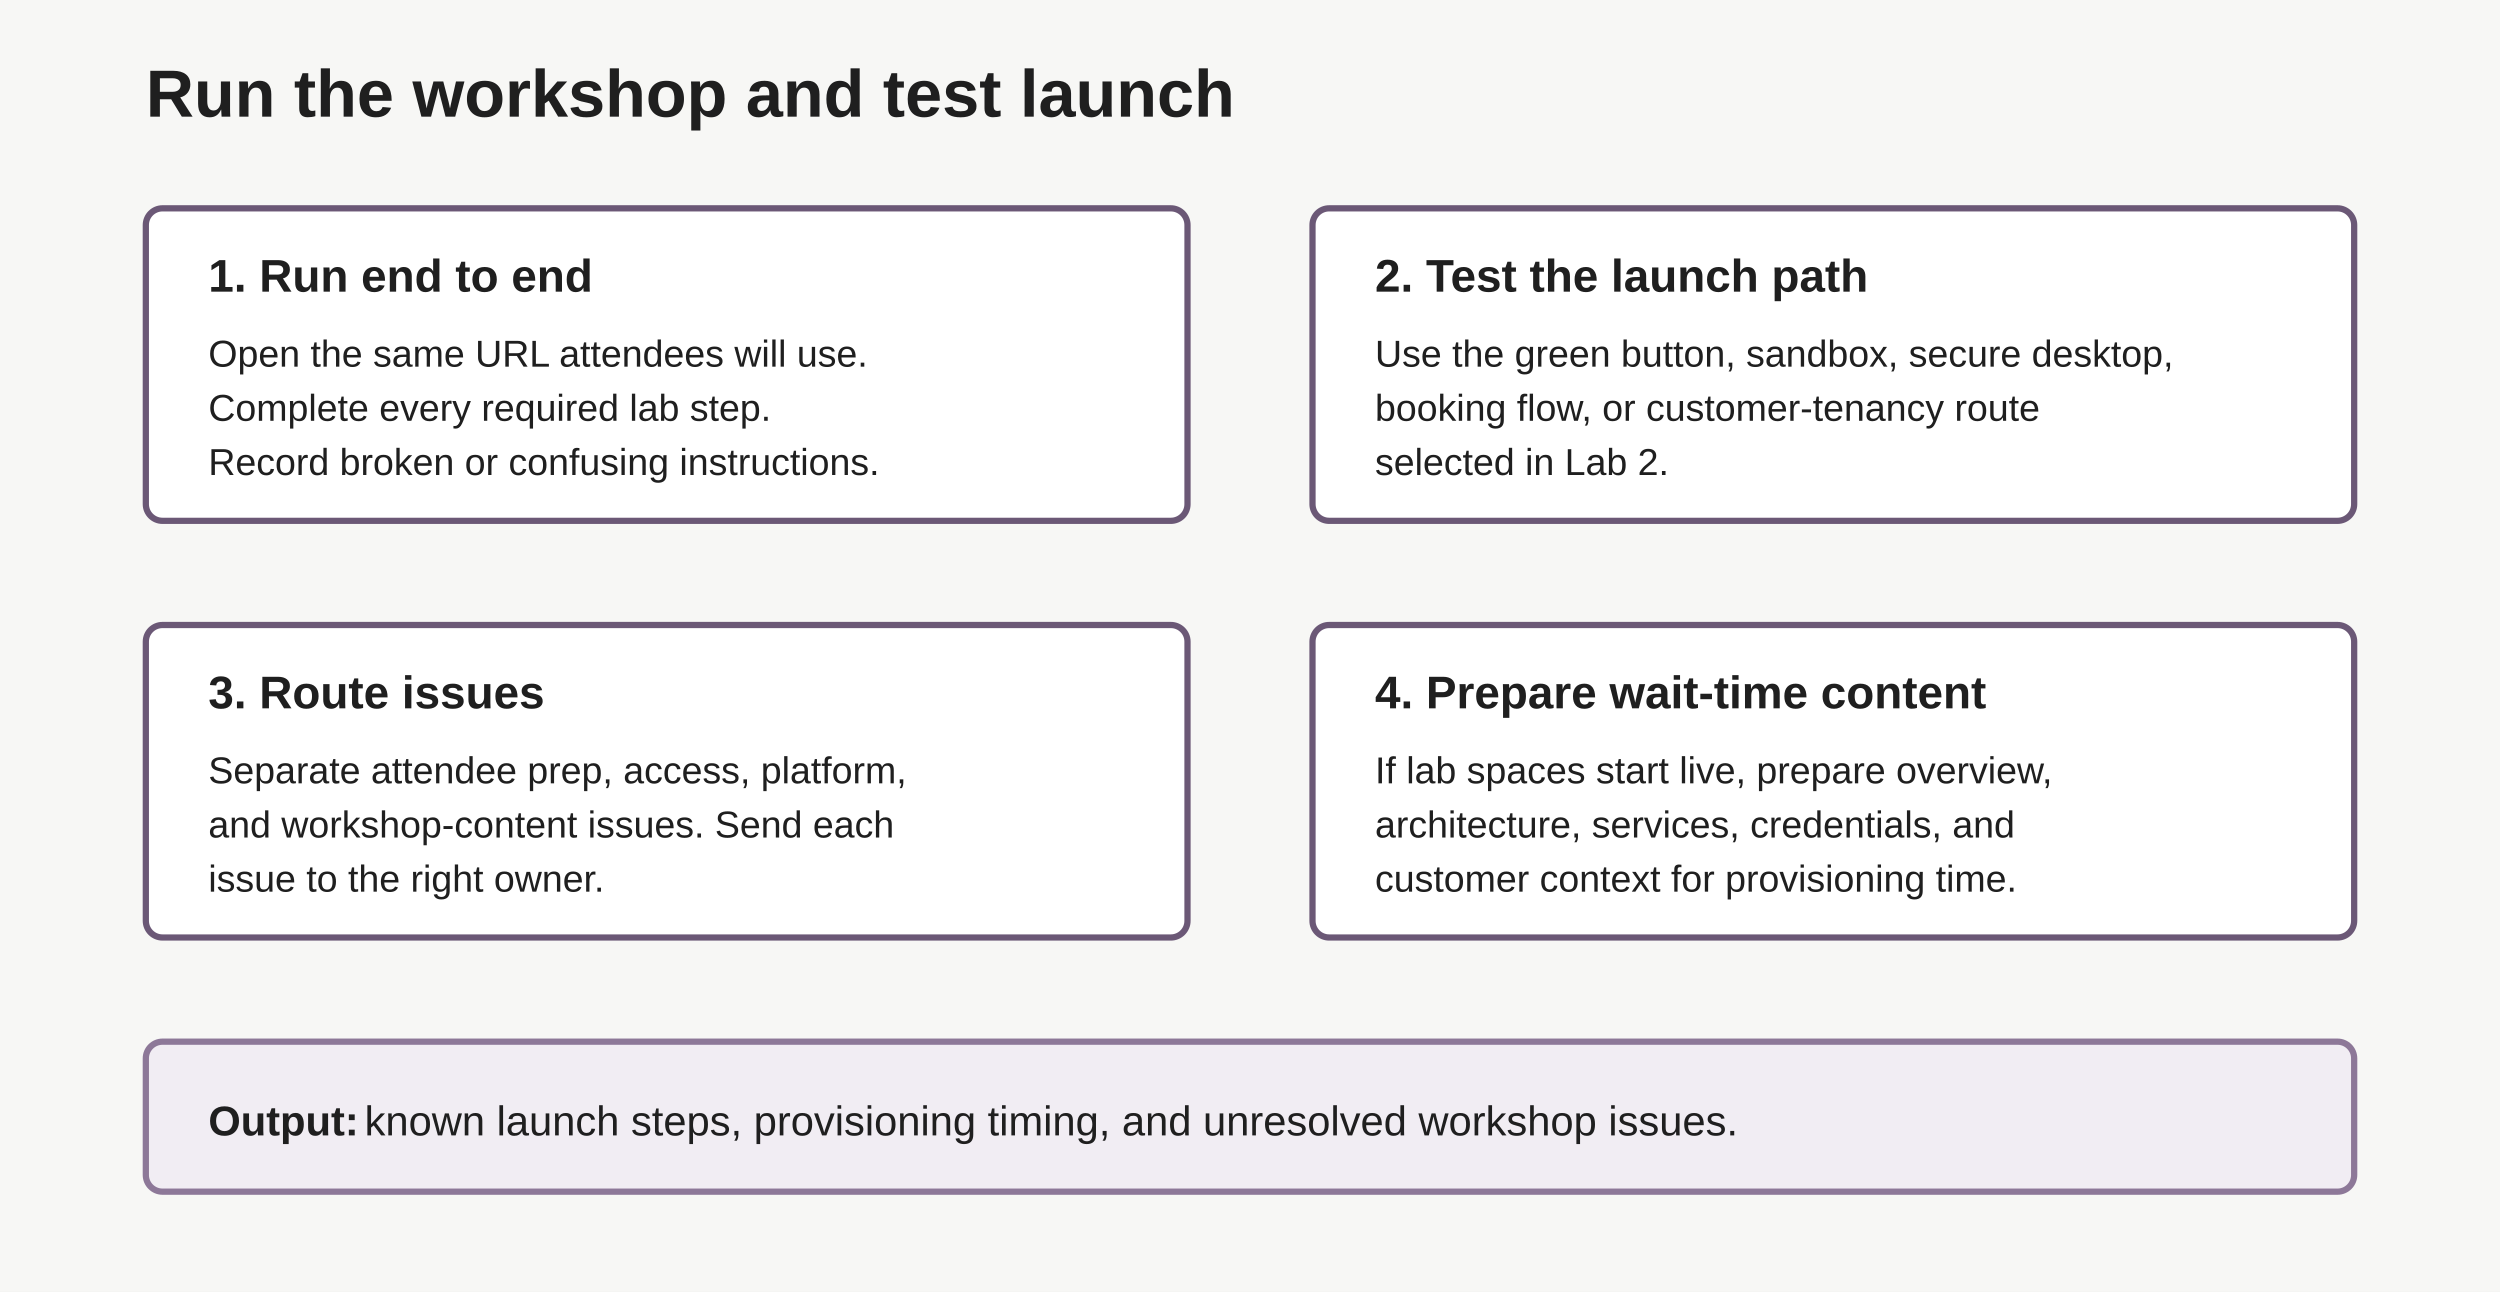
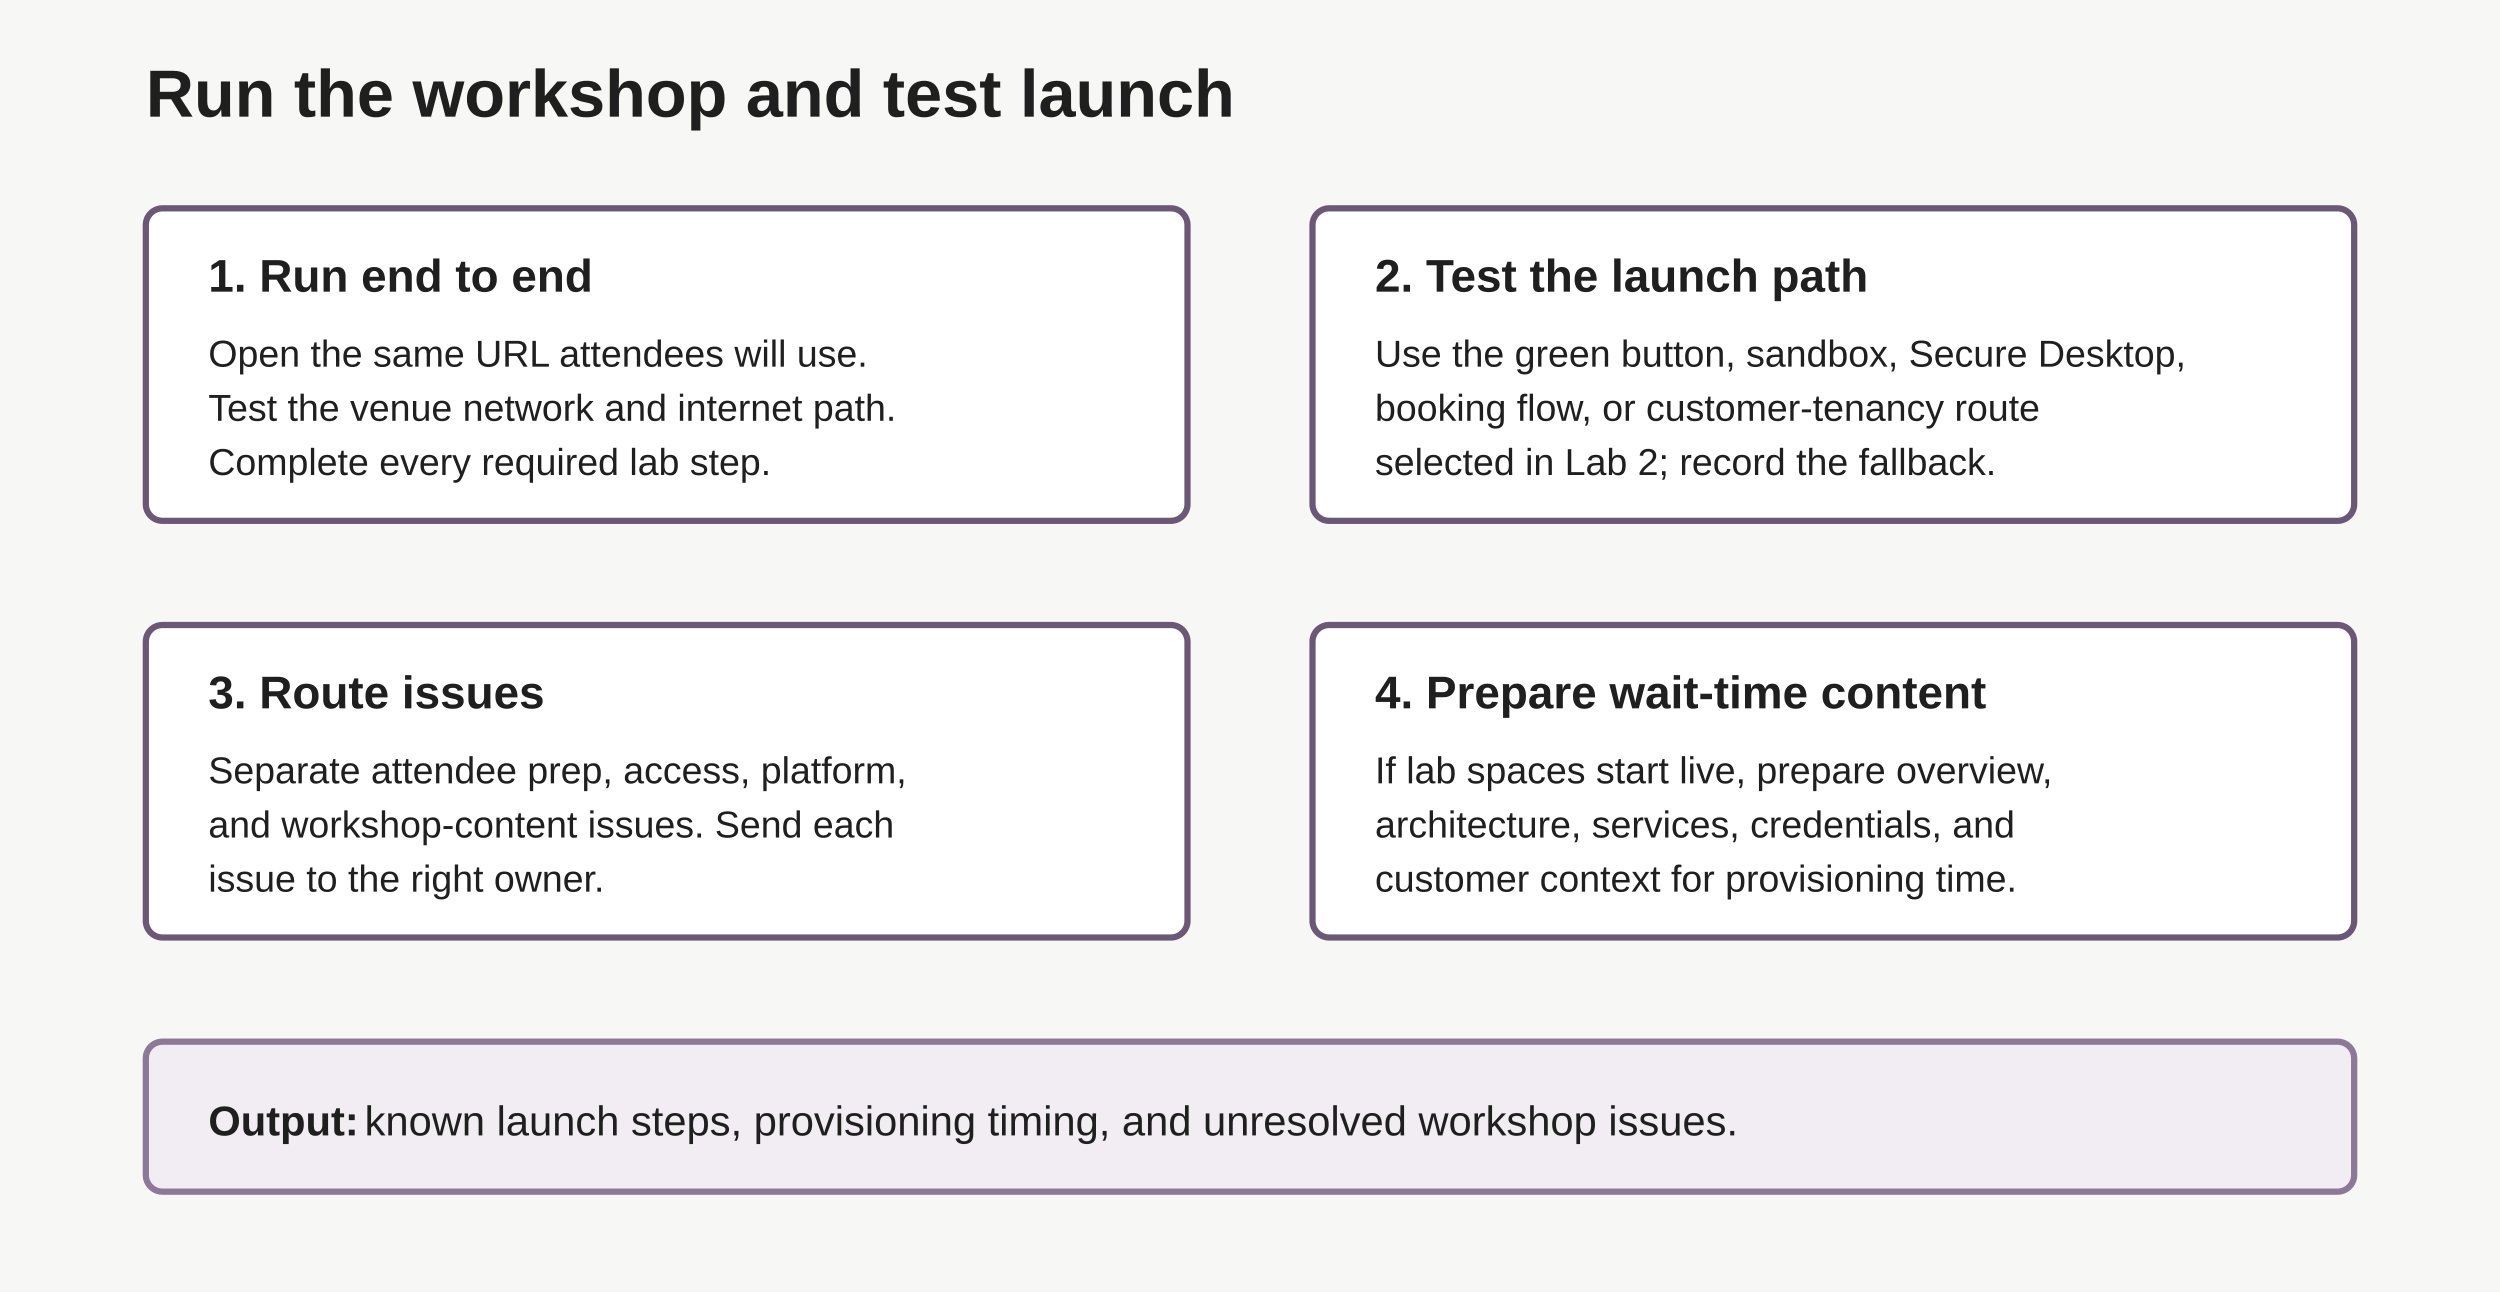
<svg xmlns="http://www.w3.org/2000/svg" width="1200" height="620" viewBox="0 0 1200 620" role="img" aria-labelledby="title desc">
  <rect width="1200" height="620" fill="#f7f7f5" />
  <text x="70" y="56" font-family="Arial, sans-serif" font-size="32" font-weight="700" fill="#1f1f1f">Run the workshop and test launch</text>
  <g font-family="Arial, sans-serif" fill="#1f1f1f">
    <g class="card">
      <rect x="70" y="100" width="500" height="150" rx="8" fill="#ffffff" stroke="#6b5876" stroke-width="3" />
      <text x="100" y="140" font-size="22" font-weight="700">1. Run end to end</text>
      <text x="100" y="176" font-size="18">Open the same URL attendees will use.</text>
-       <text x="100" y="202" font-size="18">Complete every required lab step.</text>
-       <text x="100" y="228" font-size="18">Record broken or confusing instructions.</text>
+       <text x="100" y="202" font-size="18">Test the venue network and internet path.</text>
+       <text x="100" y="228" font-size="18">Complete every required lab step.</text>
    </g>
    <g class="card">
      <rect x="630" y="100" width="500" height="150" rx="8" fill="#ffffff" stroke="#6b5876" stroke-width="3" />
      <text x="660" y="140" font-size="22" font-weight="700">2. Test the launch path</text>
-       <text x="660" y="176" font-size="18">Use the green button, sandbox, secure desktop,</text>
+       <text x="660" y="176" font-size="18">Use the green button, sandbox, Secure Desktop,</text>
      <text x="660" y="202" font-size="18">booking flow, or customer-tenancy route</text>
-       <text x="660" y="228" font-size="18">selected in Lab 2.</text>
+       <text x="660" y="228" font-size="18">selected in Lab 2; record the fallback.</text>
    </g>
    <g class="card">
      <rect x="70" y="300" width="500" height="150" rx="8" fill="#ffffff" stroke="#6b5876" stroke-width="3" />
      <text x="100" y="340" font-size="22" font-weight="700">3. Route issues</text>
      <text x="100" y="376" font-size="18">Separate attendee prep, access, platform,</text>
      <text x="100" y="402" font-size="18">and workshop-content issues. Send each</text>
      <text x="100" y="428" font-size="18">issue to the right owner.</text>
    </g>
    <g class="card">
      <rect x="630" y="300" width="500" height="150" rx="8" fill="#ffffff" stroke="#6b5876" stroke-width="3" />
      <text x="660" y="340" font-size="22" font-weight="700">4. Prepare wait-time content</text>
      <text x="660" y="376" font-size="18">If lab spaces start live, prepare overview,</text>
      <text x="660" y="402" font-size="18">architecture, services, credentials, and</text>
      <text x="660" y="428" font-size="18">customer context for provisioning time.</text>
    </g>
    <g class="card">
      <rect x="70" y="500" width="1060" height="72" rx="8" fill="#f1edf3" stroke="#8d7898" stroke-width="3" />
      <text x="100" y="545" font-size="20" font-weight="700">Output:</text>
      <text x="175" y="545" font-size="20">known launch steps, provisioning timing, and unresolved workshop issues.</text>
    </g>
  </g>
</svg>
